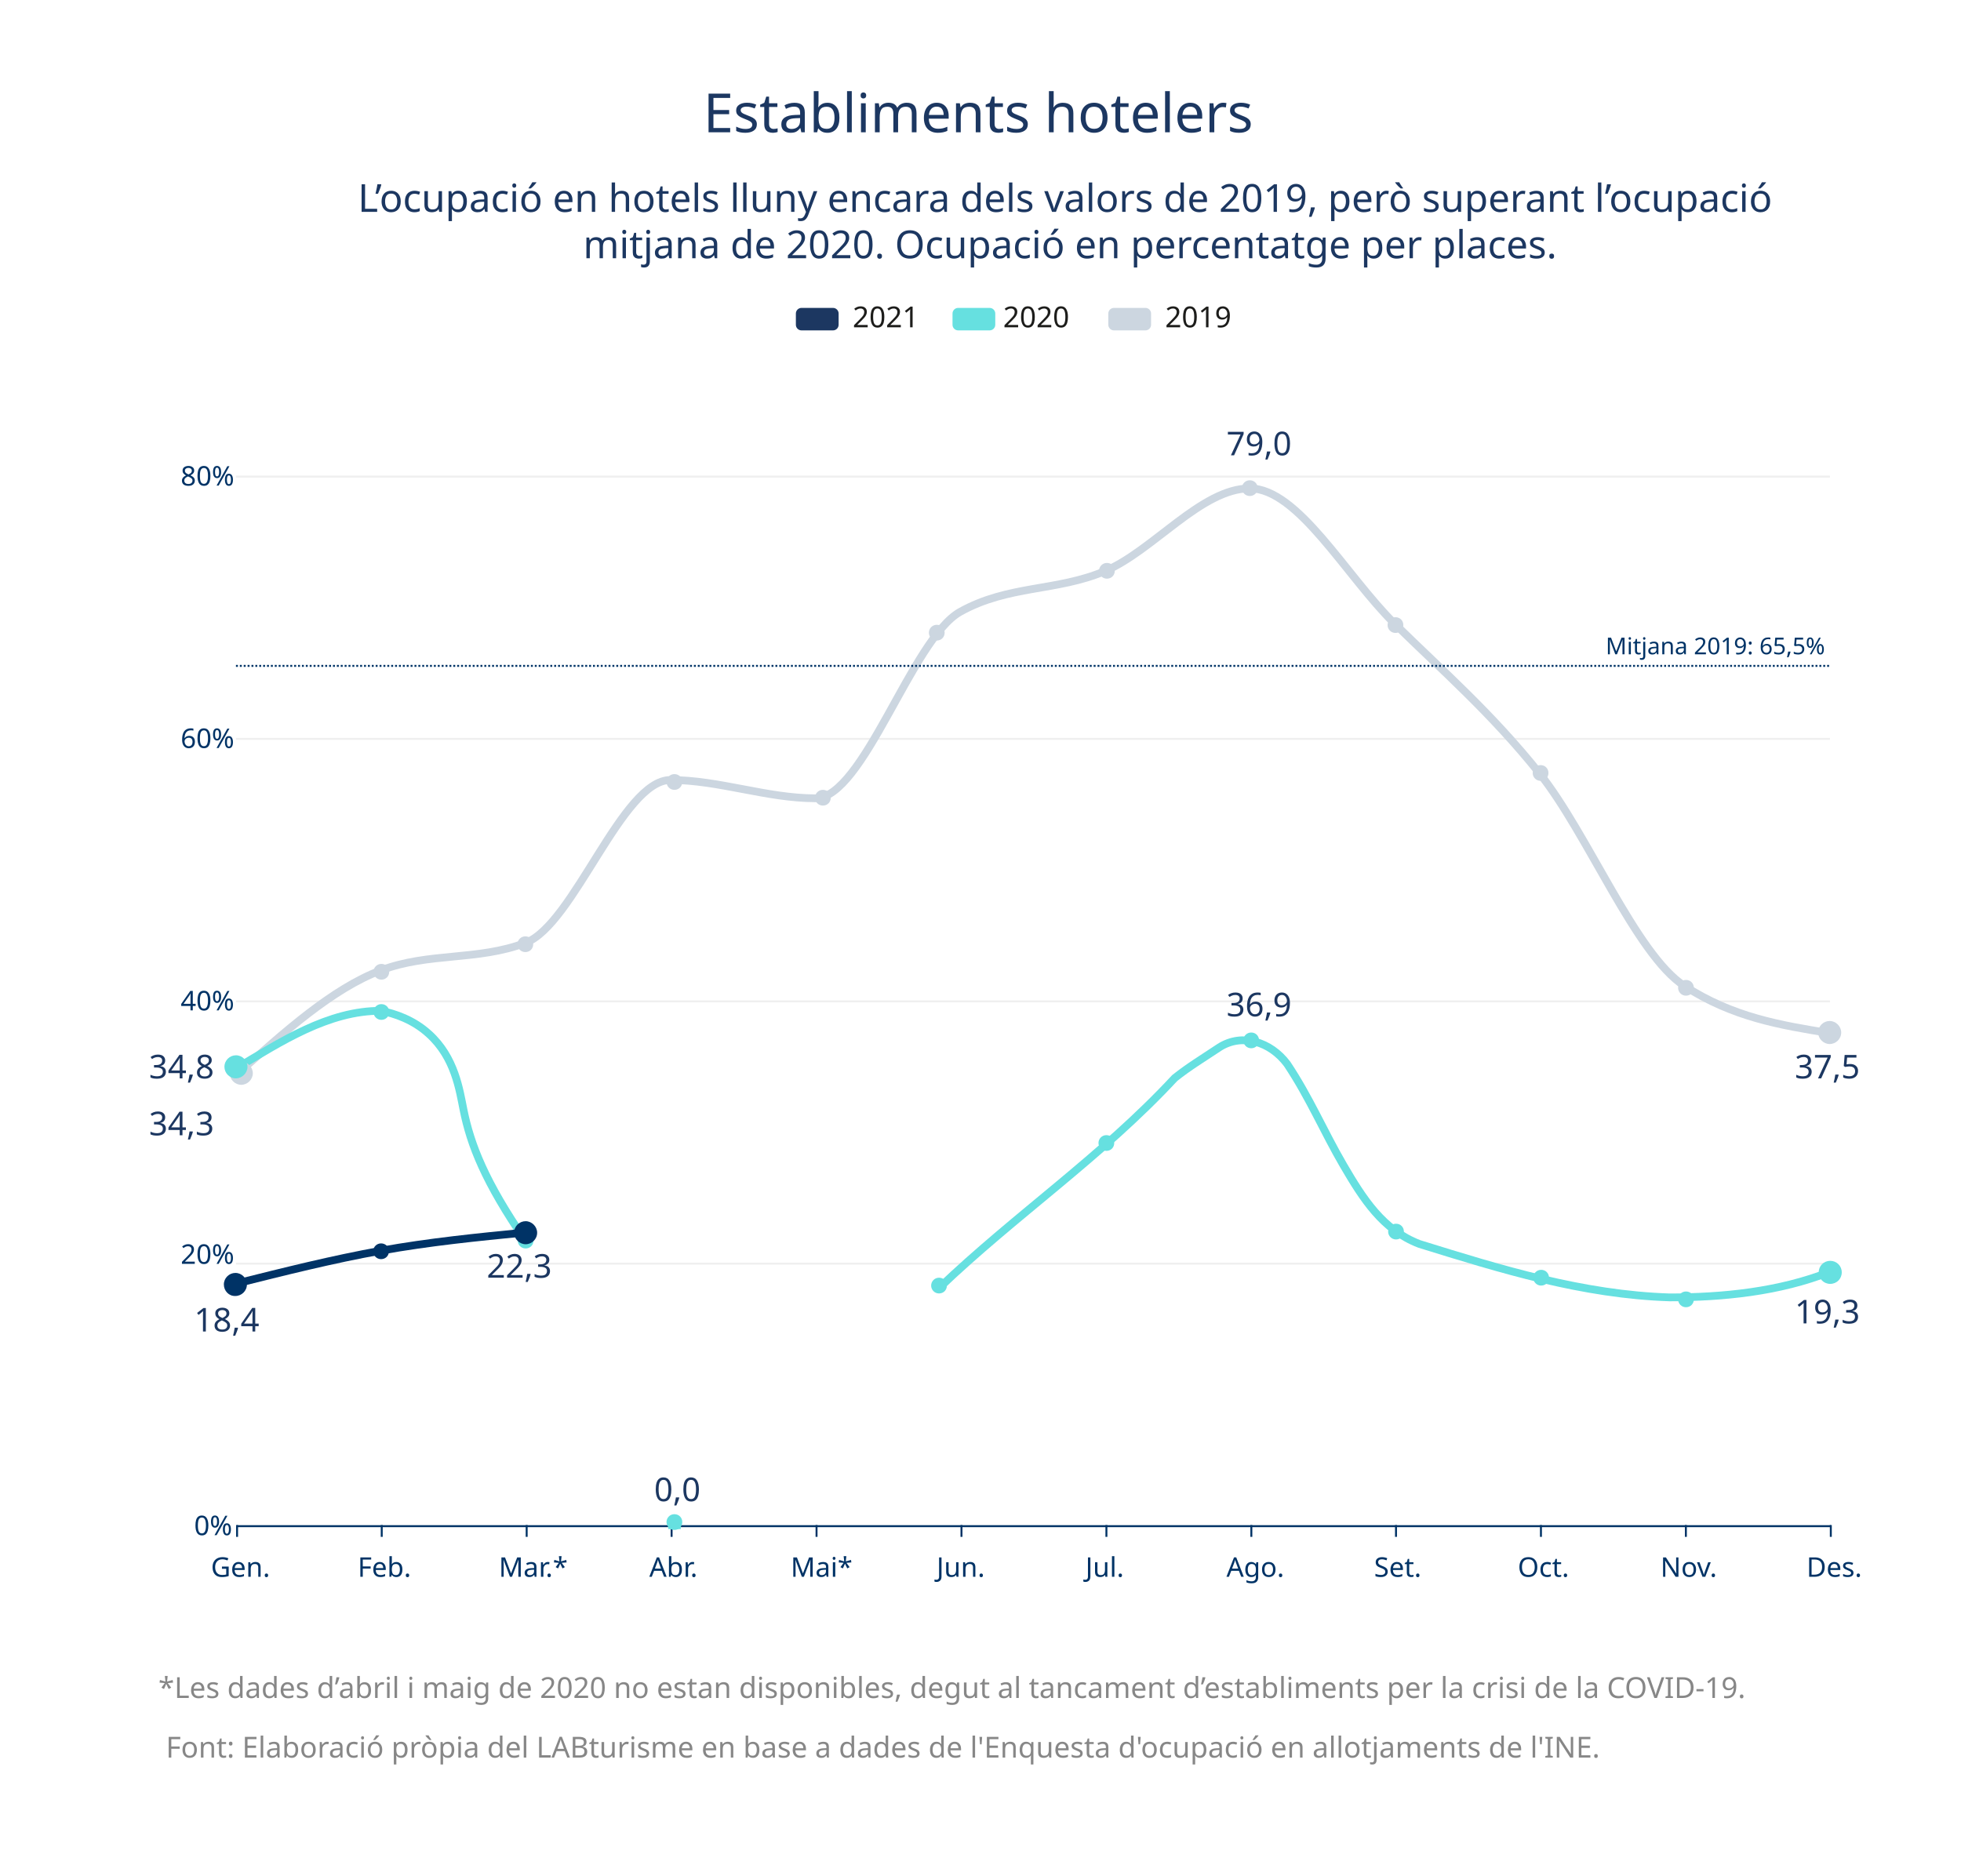
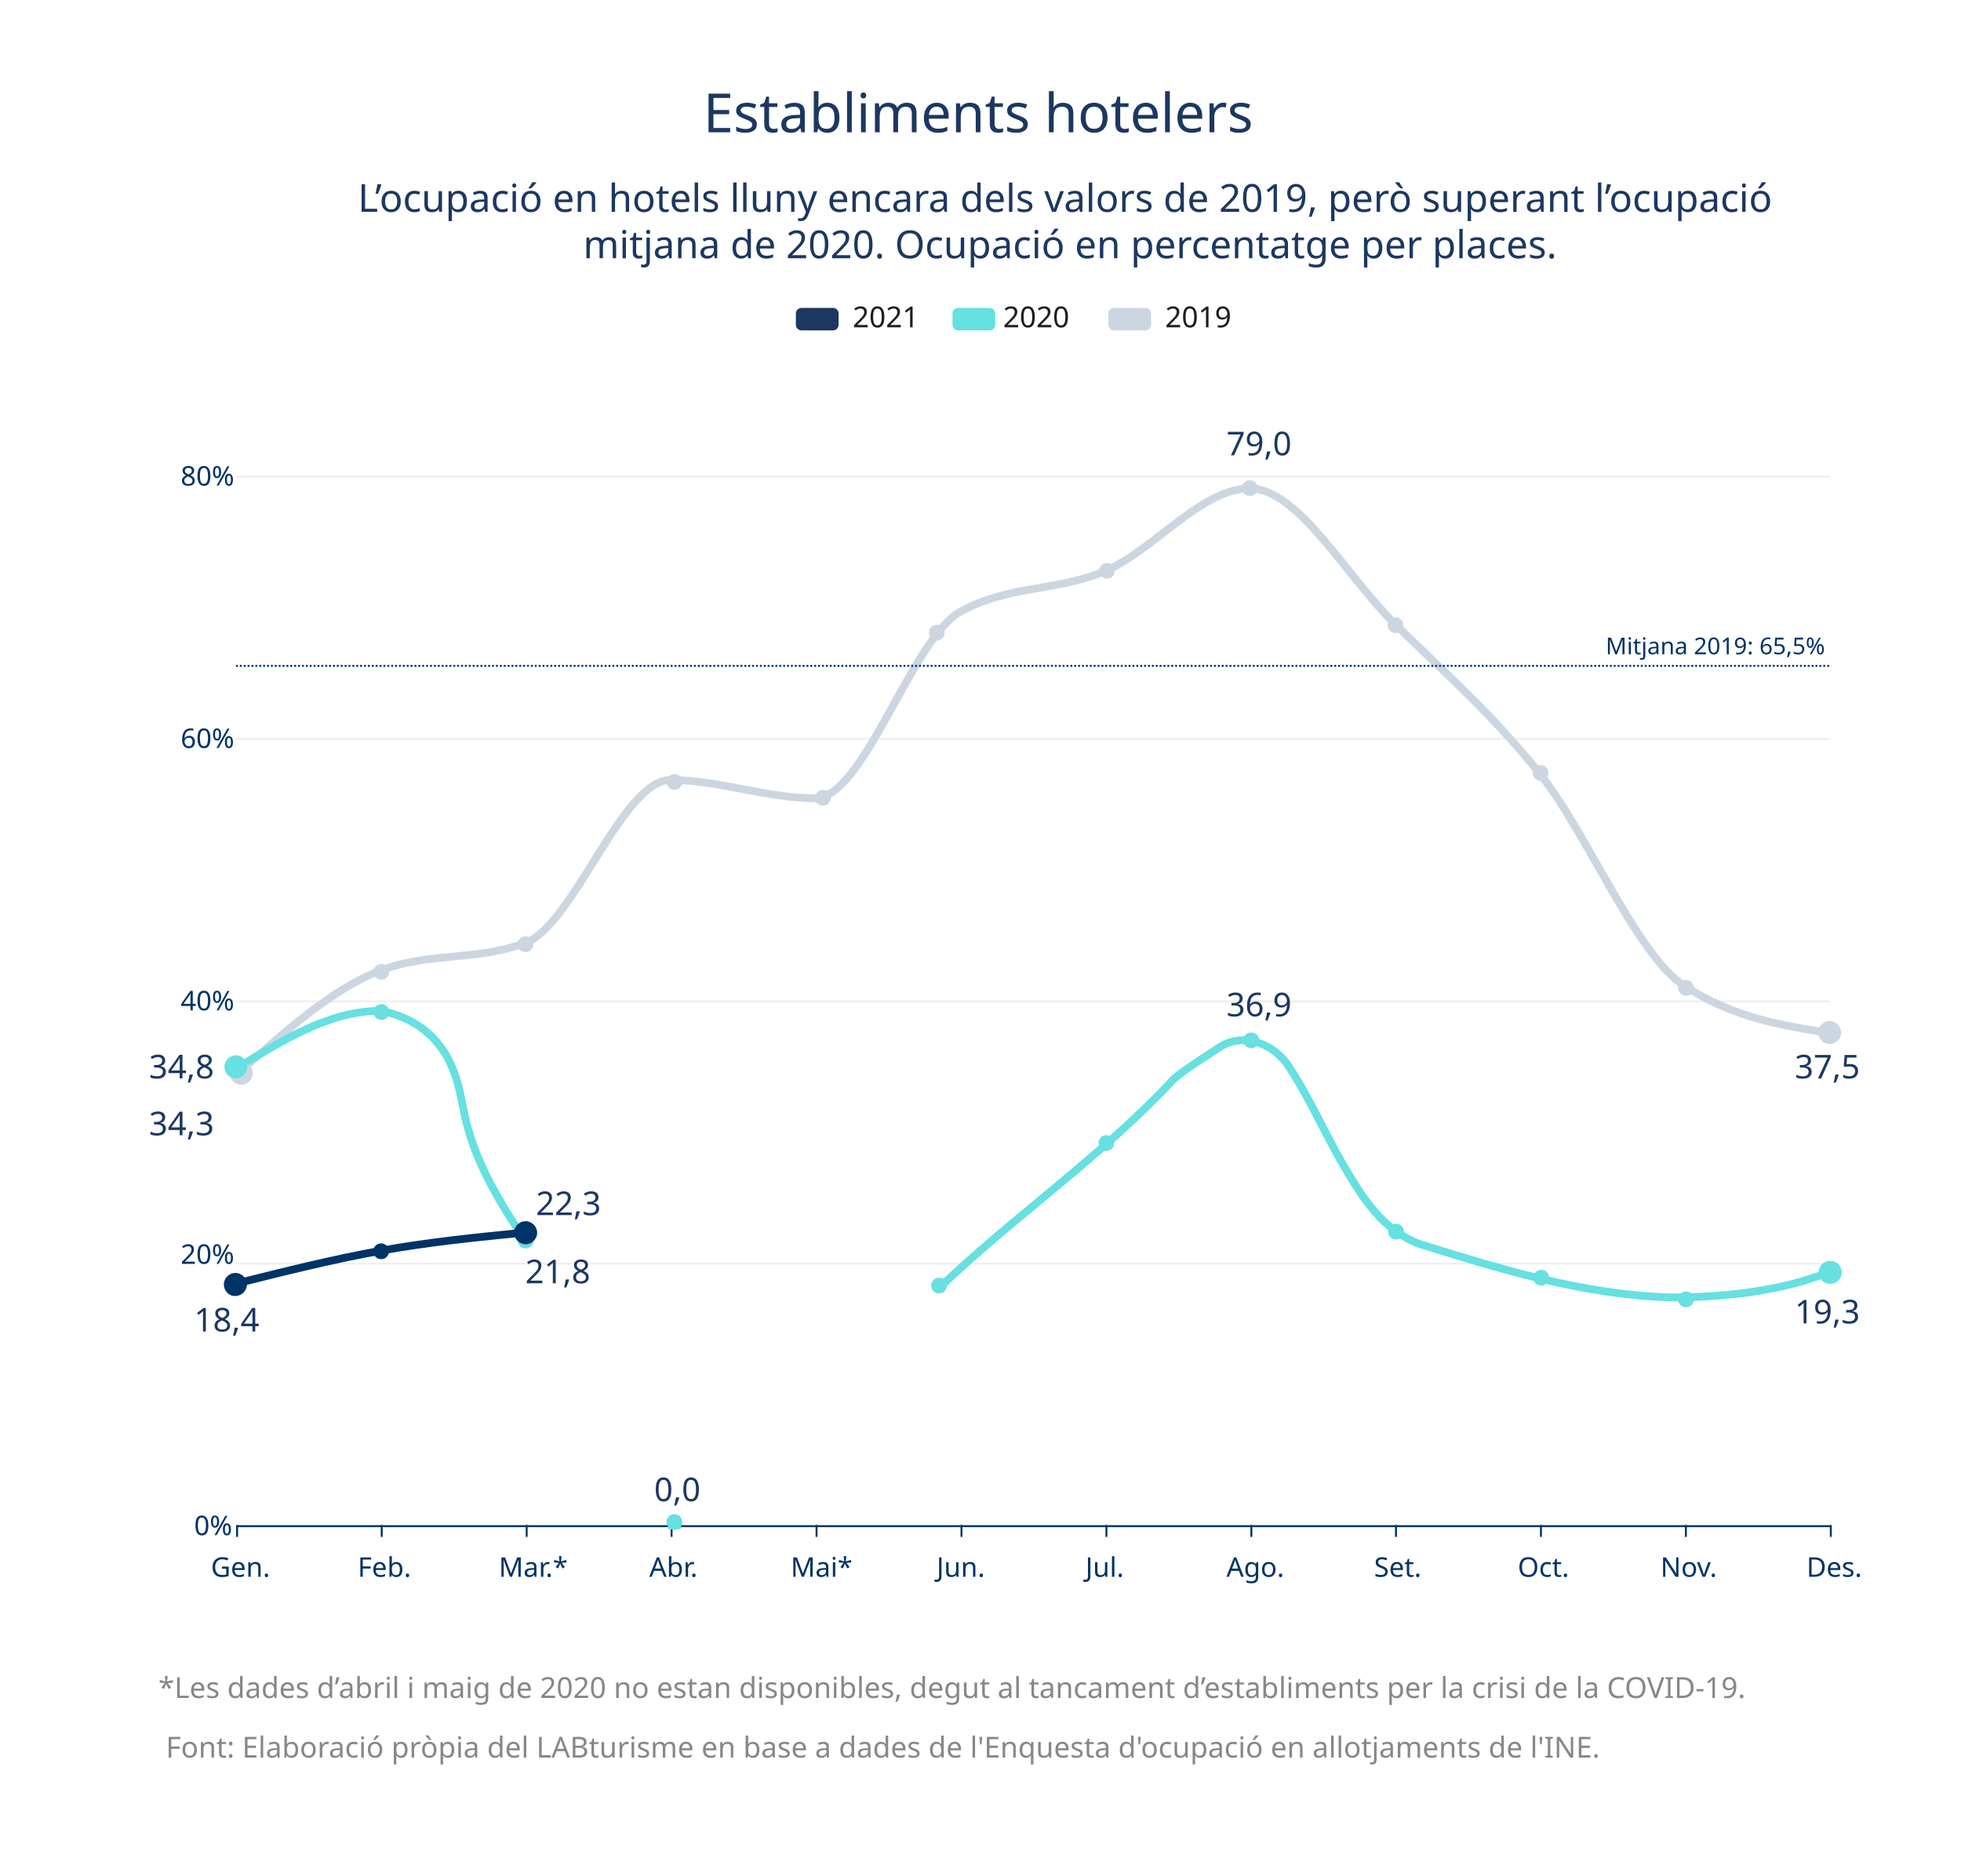
<svg xmlns="http://www.w3.org/2000/svg" version="1.1" id="Capa_1" x="0px" y="0px" viewBox="0 0 697.3 667.1" style="enable-background:new 0 0 697.3 667.1;" xml:space="preserve">
  <style type="text/css">
	.st0{fill:#66E0E0;}
	.st1{fill:#1C3761;}
	.st2{font-family:'OpenSans-Bold';}
	.st3{font-size:19.23px;}
	.st4{font-family:'OpenSans-Light';}
	.st5{font-size:13.74px;}
	.st6{fill:#1D1D1B;}
	.st7{font-family:'OpenSans-SemiBold';}
	.st8{font-size:10.3px;}
	.st9{fill:#CCD6E0;}
	.st10{display:none;fill:none;stroke:#EFEFEF;stroke-width:0.69;stroke-dasharray:0;}
	.st11{fill:none;stroke:#EFEFEF;stroke-width:0.69;stroke-dasharray:0;}
	.st12{fill:#003366;}
	.st13{font-family:'SourceSansPro-Regular';}
	.st14{font-size:9.644px;}
	.st15{fill:none;stroke:#003366;stroke-width:0.69;stroke-dasharray:0;}
	.st16{fill:none;stroke:#CCD6E0;stroke-width:2.758;}
	.st17{fill:none;stroke:#003366;stroke-width:0.69;stroke-dasharray:0.69,0.69;}
	.st18{font-family:'ArialMT';}
	.st19{font-size:8.266px;}
	.st20{fill:none;stroke:#66E0E0;stroke-width:2.758;}
	.st21{font-size:11.68px;}
	.st22{fill:none;stroke:#003366;stroke-width:2.758;}
	.st23{fill:#878787;}
</style>
  <path id="point-0-5-2-2-2_1_" class="st0" d="M184.1,441.2c0-1.5,1.2-2.8,2.8-2.8s2.8,1.2,2.8,2.8s-1.2,2.8-2.8,2.8  S184.1,442.7,184.1,441.2z" />
  <g>
    <text transform="matrix(1 0 0 1 250.0913 47.0381)" class="st1 st2 st3">Establiments hotelers</text>
    <text transform="matrix(1 0 0 1 127.2512 75.3401)" class="st1 st4 st5">L’ocupació en hotels lluny encara dels valors de 2019, però superant l’ocupació  </text>
    <text transform="matrix(1 0 0 1 207.3512 91.8401)" class="st1 st4 st5">mitjana de 2020. Ocupació en percentatge per places.</text>
    <path class="st1" d="M285,109.5h11.2c1.1,0,2,0.9,2,2v4c0,1.1-0.9,2-2,2H285c-1.1,0-2-0.9-2-2v-4C283,110.4,283.9,109.5,285,109.5z   " />
    <path class="st0" d="M340.7,109.5h11.2c1.1,0,2,0.9,2,2v4c0,1.1-0.9,2-2,2h-11.2c-1.1,0-2-0.9-2-2v-4   C338.7,110.4,339.6,109.5,340.7,109.5z" />
    <text transform="matrix(1 0 0 1 356.6775 116.4021)" class="st6 st7 st8">2020</text>
    <text transform="matrix(1 0 0 1 303.1775 116.4021)" class="st6 st7 st8">2021</text>
    <path class="st9" d="M396.1,109.5h11.2c1.1,0,2,0.9,2,2v4c0,1.1-0.9,2-2,2h-11.2c-1.1,0-2-0.9-2-2v-4   C394.1,110.4,395,109.5,396.1,109.5z" />
  </g>
  <g id="facets_1_">
    <g transform="translate(45,10)">
      <g>
        <g>
          <g>
            <path class="st10" d="M38.6,507.8V134.6" />
            <g transform="translate(0,542.3646)">
              <line class="st11" x1="38.9" y1="-9.6" x2="605.7" y2="-9.6" />
-               <text transform="matrix(1.0021 0 0 1 24.0342 -6.4066)" class="st12 st13 st14">0%</text>
+               <text transform="matrix(1.0021 0 0 1 24.0342 -6.4064)" class="st12 st13 st14">0%</text>
            </g>
            <g transform="translate(0,406.8984)">
              <line class="st11" x1="38.9" y1="32.5" x2="605.7" y2="32.5" />
-               <text transform="matrix(1.0021 0 0 1 19.2305 32.5635)" class="st12 st13 st14">20%</text>
+               <text transform="matrix(1.0021 0 0 1 19.2305 32.5636)" class="st12 st13 st14">20%</text>
            </g>
            <g transform="translate(0,271.4323)">
              <line class="st11" x1="38.9" y1="74.7" x2="605.7" y2="74.7" />
-               <text transform="matrix(1.0021 0 0 1 19.2305 77.8919)" class="st12 st13 st14">40%</text>
+               <text transform="matrix(1.0021 0 0 1 19.2305 77.8921)" class="st12 st13 st14">40%</text>
            </g>
            <g transform="translate(0,135.9661)">
              <line class="st11" x1="38.9" y1="116.8" x2="605.7" y2="116.8" />
-               <text transform="matrix(1.0021 0 0 1 19.2305 120.0417)" class="st12 st13 st14">60%</text>
+               <text transform="matrix(1.0021 0 0 1 19.2305 120.0418)" class="st12 st13 st14">60%</text>
            </g>
            <g transform="translate(0,0.5)">
              <line class="st11" x1="38.9" y1="159" x2="605.7" y2="159" />
-               <text transform="matrix(1.0021 0 0 1 19.2305 162.1914)" class="st12 st13 st14">80%</text>
+               <text transform="matrix(1.0021 0 0 1 19.2305 162.1915)" class="st12 st13 st14">80%</text>
            </g>
          </g>
          <g transform="translate(0,541.8646)">
            <path class="st15" d="M39.3-9.1H606" />
            <g transform="translate(0.5,0)">
              <line class="st15" x1="38.8" y1="-9.5" x2="38.8" y2="-5.3" />
-               <text transform="matrix(1.0021 0 0 1 29.4912 8.902)" class="st12 st13 st14">Gen.</text>
+               <text transform="matrix(1.0021 0 0 1 29.4912 8.9022)" class="st12 st13 st14">Gen.</text>
            </g>
            <g transform="translate(75.137,0)">
              <line class="st15" x1="15.6" y1="-9.5" x2="15.6" y2="-5.3" />
-               <text transform="matrix(1.0021 0 0 1 7.0578 8.902)" class="st12 st13 st14">Feb.</text>
+               <text transform="matrix(1.0021 0 0 1 7.0578 8.9022)" class="st12 st13 st14">Feb.</text>
            </g>
            <g transform="translate(149.774,0)">
              <line class="st15" x1="-7.5" y1="-9.5" x2="-7.5" y2="-5.3" />
-               <text transform="matrix(1.0021 0 0 1 -17.4195 8.902)" class="st12 st13 st14">Mar.*</text>
+               <text transform="matrix(1.0021 0 0 1 -17.4195 8.9022)" class="st12 st13 st14">Mar.*</text>
            </g>
            <g transform="translate(224.411,0)">
              <line class="st15" x1="-30.6" y1="-9.5" x2="-30.6" y2="-5.3" />
-               <text transform="matrix(1.0021 0 0 1 -38.5321 8.902)" class="st12 st13 st14">Abr.</text>
+               <text transform="matrix(1.0021 0 0 1 -38.5321 8.9022)" class="st12 st13 st14">Abr.</text>
            </g>
            <g transform="translate(299.048,0)">
              <line class="st15" x1="-53.7" y1="-9.5" x2="-53.7" y2="-5.3" />
-               <text transform="matrix(1.0021 0 0 1 -62.8986 8.902)" class="st12 st13 st14">Mai*</text>
+               <text transform="matrix(1.0021 0 0 1 -62.8986 8.9022)" class="st12 st13 st14">Mai*</text>
            </g>
            <g transform="translate(373.685,0)">
              <line class="st15" x1="-76.8" y1="-9.5" x2="-76.8" y2="-5.3" />
-               <text transform="matrix(1.0021 0 0 1 -85.6518 8.902)" class="st12 st13 st14">Jun.</text>
+               <text transform="matrix(1.0021 0 0 1 -85.6518 8.9022)" class="st12 st13 st14">Jun.</text>
            </g>
            <g transform="translate(448.322,0)">
              <line class="st15" x1="-99.9" y1="-9.5" x2="-99.9" y2="-5.3" />
-               <text transform="matrix(1.0021 0 0 1 -107.3542 8.902)" class="st12 st13 st14">Jul.</text>
+               <text transform="matrix(1.0021 0 0 1 -107.3542 8.9022)" class="st12 st13 st14">Jul.</text>
            </g>
            <g transform="translate(522.959,0)">
              <line class="st15" x1="-123" y1="-9.5" x2="-123" y2="-5.3" />
-               <text transform="matrix(1.0021 0 0 1 -131.8555 8.902)" class="st12 st13 st14">Ago.</text>
+               <text transform="matrix(1.0021 0 0 1 -131.8555 8.9022)" class="st12 st13 st14">Ago.</text>
            </g>
            <g transform="translate(597.596,0)">
              <line class="st15" x1="-146.2" y1="-9.5" x2="-146.2" y2="-5.3" />
-               <text transform="matrix(1.0021 0 0 1 -153.9983 8.902)" class="st12 st13 st14">Set.</text>
+               <text transform="matrix(1.0021 0 0 1 -153.9983 8.9022)" class="st12 st13 st14">Set.</text>
            </g>
            <g transform="translate(672.233,0)">
              <line class="st15" x1="-169.3" y1="-9.5" x2="-169.3" y2="-5.3" />
-               <text transform="matrix(1.0021 0 0 1 -177.5484 8.902)" class="st12 st13 st14">Oct.</text>
+               <text transform="matrix(1.0021 0 0 1 -177.5484 8.9022)" class="st12 st13 st14">Oct.</text>
            </g>
            <g transform="translate(746.87,0)">
              <line class="st15" x1="-192.4" y1="-9.5" x2="-192.4" y2="-5.3" />
-               <text transform="matrix(1.0021 0 0 1 -201.4451 8.902)" class="st12 st13 st14">Nov.</text>
+               <text transform="matrix(1.0021 0 0 1 -201.4451 8.9022)" class="st12 st13 st14">Nov.</text>
            </g>
            <g transform="translate(821.507,0)">
              <line class="st15" x1="-215.5" y1="-9.5" x2="-215.5" y2="-5.3" />
-               <text transform="matrix(1.0021 0 0 1 -224.1388 8.902)" class="st12 st13 st14">Des.</text>
+               <text transform="matrix(1.0021 0 0 1 -224.1388 8.9022)" class="st12 st13 st14">Des.</text>
            </g>
          </g>
        </g>
      </g>
    </g>
  </g>
  <g>
    <g>
      <path pointer-events="none" class="st16" d="M83.9,382.4c17.2-15.4,34.3-30.8,51.5-37.3s34.3-3.3,51.5-9.8s34.3-57.9,51.5-57.9    s34.3,6.5,51.5,6.5s34.3-56.6,51.5-66.3c17.2-9.6,34.3-7.2,51.5-14.5s34.3-29.4,51.5-29.4s34.3,31.2,51.5,48.1    c17.2,16.9,34.3,31.7,51.5,53.2s34.3,64.4,51.5,75.6s34.3,14,51.5,16.8" />
    </g>
  </g>
  <g>
    <g transform="translate(45, 10)">
      <g transform="translate(0, 98.21296)">
        <line class="st17" x1="38.9" y1="128.6" x2="605.7" y2="128.6" />
-         <text transform="matrix(1.0021 0 0 1 525.9531 124.4726)" class="st12 st18 st19">Mitjana 2019: 65,5%</text>
+         <text transform="matrix(1.0021 0 0 1 525.9531 124.4727)" class="st12 st18 st19">Mitjana 2019: 65,5%</text>
      </g>
    </g>
  </g>
  <path id="point-0-5-2-2-2_3_" class="st0" d="M132.8,359.9c0-1.5,1.2-2.8,2.8-2.8s2.8,1.2,2.8,2.8s-1.2,2.8-2.8,2.8  S132.8,361.4,132.8,359.9z" />
  <path id="point-0-5-2-2-2_4_" class="st12" d="M132.7,445c0-1.5,1.2-2.8,2.8-2.8s2.8,1.2,2.8,2.8s-1.2,2.8-2.8,2.8  S132.7,446.5,132.7,445z" />
  <g>
    <g>
      <path class="st20" d="M333.9,458.1c26.8-25.7,57.8-46.7,83.8-74.7c5-4,10-7,16-11c8-5,18-2,24,6c8,12,13,24,20,36s14,23,27,28    c29,9,58,18,89,19c19,0,39-2,57-9.1" />
      <path class="st20" d="M237.7,542.4c1.4,0.1,2.8,0.1,4.3,0" />
      <path class="st20" d="M83.9,380c15.6-9.3,32.9-20.7,51.7-20.5c4.8,1,11.3,3.1,16.9,8.2c9.3,8.4,10.9,20,12.3,26.9    c2.5,12.5,7.7,25.8,22.1,46.7" />
    </g>
  </g>
  <path id="point-0-5-2-2-2_5_" class="st9" d="M132.8,345.6c0-1.5,1.2-2.8,2.8-2.8s2.8,1.2,2.8,2.8s-1.2,2.8-2.8,2.8  S132.8,347.1,132.8,345.6z" />
  <g transform="translate(45,10)">
    <path id="point-0-0_1_" class="st12" d="M38.2,446.5c0-0.4,0.3-0.7,0.7-0.7s0.7,0.3,0.7,0.7c0,0.4-0.3,0.7-0.7,0.7   S38.2,446.9,38.2,446.5z" />
    <path id="point-0-1_1_" class="st12" d="M89.7,434.9c0-0.4,0.3-0.7,0.7-0.7c0.4,0,0.7,0.3,0.7,0.7s-0.3,0.7-0.7,0.7   C90.1,435.6,89.7,435.3,89.7,434.9z" />
    <path id="point-0-2_1_" class="st12" d="M34.6,446.8c0-2.3,1.9-4.1,4.1-4.1c2.3,0,4.1,1.9,4.1,4.1c0,2.3-1.9,4.1-4.1,4.1   C36.4,451,34.6,449.1,34.6,446.8z" />
    <path id="point-0-2_3_" class="st9" d="M36.7,371.7c0-2.3,1.9-4.1,4.1-4.1c2.3,0,4.1,1.9,4.1,4.1s-1.9,4.1-4.1,4.1   S36.7,374,36.7,371.7z" />
    <path id="point-0-2_2_" class="st0" d="M34.8,369.4c0-2.3,1.9-4.1,4.1-4.1c2.3,0,4.1,1.9,4.1,4.1s-1.9,4.1-4.1,4.1   C36.6,373.5,34.8,371.6,34.8,369.4z" />
    <path id="point-0-2_4_" class="st9" d="M601.5,357.2c0-2.3,1.9-4.1,4.1-4.1s4.1,1.9,4.1,4.1c0,2.3-1.9,4.1-4.1,4.1   S601.5,359.4,601.5,357.2z" />
    <path id="point-0-2" class="st12" d="M137.8,428.4c0-2.3,1.9-4.1,4.1-4.1s4.1,1.9,4.1,4.1c0,2.3-1.9,4.1-4.1,4.1   S137.8,430.6,137.8,428.4z" />
  </g>
  <path id="point-0-5-2-2-2_6_" class="st0" d="M331.1,457.2c0-1.5,1.2-2.8,2.8-2.8s2.8,1.2,2.8,2.8s-1.2,2.8-2.8,2.8  S331.1,458.7,331.1,457.2z" />
  <path id="point-0-5-2-2-2_7_" class="st0" d="M390.6,406.5c0-1.5,1.2-2.8,2.8-2.8s2.8,1.2,2.8,2.8s-1.2,2.8-2.8,2.8  S390.6,408,390.6,406.5z" />
  <path id="point-0-5-2-2-2_8_" class="st0" d="M442.1,370c0-1.5,1.2-2.8,2.8-2.8s2.8,1.2,2.8,2.8s-1.2,2.8-2.8,2.8  S442.1,371.5,442.1,370z" />
  <path id="point-0-5-2-2-2_9_" class="st0" d="M493.6,438c0-1.5,1.2-2.8,2.8-2.8s2.8,1.2,2.8,2.8s-1.2,2.8-2.8,2.8  S493.6,439.5,493.6,438z" />
  <path id="point-0-5-2-2-2_10_" class="st0" d="M545.2,454.4c0-1.5,1.2-2.8,2.8-2.8s2.8,1.2,2.8,2.8s-1.2,2.8-2.8,2.8  S545.2,455.9,545.2,454.4z" />
  <path id="point-0-5-2-2-2_11_" class="st0" d="M596.7,462.1c0-1.5,1.2-2.8,2.8-2.8s2.8,1.2,2.8,2.8s-1.2,2.8-2.8,2.8  S596.7,463.6,596.7,462.1z" />
  <path id="point-0-5-2-2-2_12_" class="st9" d="M184,335.8c0-1.5,1.2-2.8,2.8-2.8s2.8,1.2,2.8,2.8s-1.2,2.8-2.8,2.8  S184,337.3,184,335.8z" />
  <path id="point-0-5-2-2-2_13_" class="st9" d="M237,278.1c0-1.5,1.2-2.8,2.8-2.8s2.8,1.2,2.8,2.8s-1.2,2.8-2.8,2.8  S237,279.6,237,278.1z" />
  <path id="point-0-5-2-2-2_14_" class="st9" d="M289.8,283.7c0-1.5,1.2-2.8,2.8-2.8s2.8,1.2,2.8,2.8s-1.2,2.8-2.8,2.8  S289.8,285.2,289.8,283.7z" />
  <path id="point-0-5-2-2-2_15_" class="st9" d="M330.3,225c0-1.5,1.2-2.8,2.8-2.8s2.8,1.2,2.8,2.8s-1.2,2.8-2.8,2.8  S330.3,226.5,330.3,225z" />
  <path id="point-0-5-2-2-2_16_" class="st9" d="M390.8,203c0-1.5,1.2-2.8,2.8-2.8s2.8,1.2,2.8,2.8s-1.2,2.8-2.8,2.8  S390.8,204.5,390.8,203z" />
  <path id="point-0-5-2-2-2_17_" class="st9" d="M441.6,173.6c0-1.5,1.2-2.8,2.8-2.8s2.8,1.2,2.8,2.8s-1.2,2.8-2.8,2.8  S441.6,175.1,441.6,173.6z" />
  <path id="point-0-5-2-2-2_18_" class="st9" d="M493.4,222.3c0-1.5,1.2-2.8,2.8-2.8s2.8,1.2,2.8,2.8s-1.2,2.8-2.8,2.8  S493.4,223.8,493.4,222.3z" />
  <path id="point-0-5-2-2-2_19_" class="st9" d="M545,274.9c0-1.5,1.2-2.8,2.8-2.8s2.8,1.2,2.8,2.8s-1.2,2.8-2.8,2.8  S545,276.4,545,274.9z" />
  <path id="point-0-5-2-2-2_20_" class="st9" d="M596.7,351.3c0-1.5,1.2-2.8,2.8-2.8s2.8,1.2,2.8,2.8s-1.2,2.8-2.8,2.8  S596.7,352.8,596.7,351.3z" />
  <path id="point-0-6-2_2_" class="st0" d="M646.7,452.5c0-2.3,1.8-4.1,4.1-4.1s4.1,1.8,4.1,4.1c0,2.3-1.8,4.1-4.1,4.1l0,0l0,0  C648.5,456.6,646.7,454.8,646.7,452.5L646.7,452.5L646.7,452.5L646.7,452.5z" />
  <text transform="matrix(1 0 0 1 232.6004 533.8864)" class="st1 st13 st21">0,0</text>
  <path id="point-0-5-2-2-2_21_" class="st0" d="M237,541.3c0-1.5,1.2-2.8,2.8-2.8s2.8,1.2,2.8,2.8s-1.2,2.8-2.8,2.8  S237,542.8,237,541.3z" />
  <text transform="matrix(1 0 0 1 69.0342 473.5355)" class="st1 st13 st21">18,4</text>
-   <text transform="matrix(1 0 0 1 173.0655 454.4)" class="st1 st13 st21">22,3</text>
+   <text transform="matrix(1 0 0 1 190.5448 432.1426)" class="st1 st13 st21">22,3</text>
  <text transform="matrix(1 0 0 1 52.97 403.7545)" class="st1 st13 st21">34,3</text>
  <text transform="matrix(1 0 0 1 52.9699 383.5191)" class="st1 st13 st21">34,8</text>
  <text transform="matrix(1 0 0 1 436.1036 161.9197)" class="st1 st13 st21">79,0</text>
  <text transform="matrix(1 0 0 1 436.1036 361.4434)" class="st1 st13 st21">36,9</text>
  <text transform="matrix(1 0 0 1 638.1858 383.5192)" class="st1 st13 st21">37,5</text>
  <text transform="matrix(1 0 0 1 638.1857 470.6556)" class="st1 st13 st21">19,3</text>
  <text transform="matrix(1 0 0 1 414.2849 116.4017)" class="st6 st7 st8">2019</text>
  <g>
    <g>
      <path pointer-events="none" class="st22" d="M83.9,456.5c17.2-4.3,34.3-8.6,51.5-11.7s34.3-4.8,51.5-6.5" />
    </g>
  </g>
  <g>
    <text transform="matrix(1 0 0 1 58.9917 625.0543)" class="st23 st7 st8">Font: Elaboració pròpia del LABturisme en base a dades de l'Enquesta d'ocupació en allotjaments de l'INE.        </text>
  </g>
  <text transform="matrix(1 0 0 1 56.3066 603.8644)" class="st23 st7 st8">*Les dades d’abril i maig de 2020 no estan disponibles, degut al tancament d’establiments per la crisi de la COVID-19.</text>
+   <g>
+     <text transform="matrix(1 0 0 1 186.7607 456.3785)" class="st1 st13 st21">21,8</text>
+   </g>
</svg>
